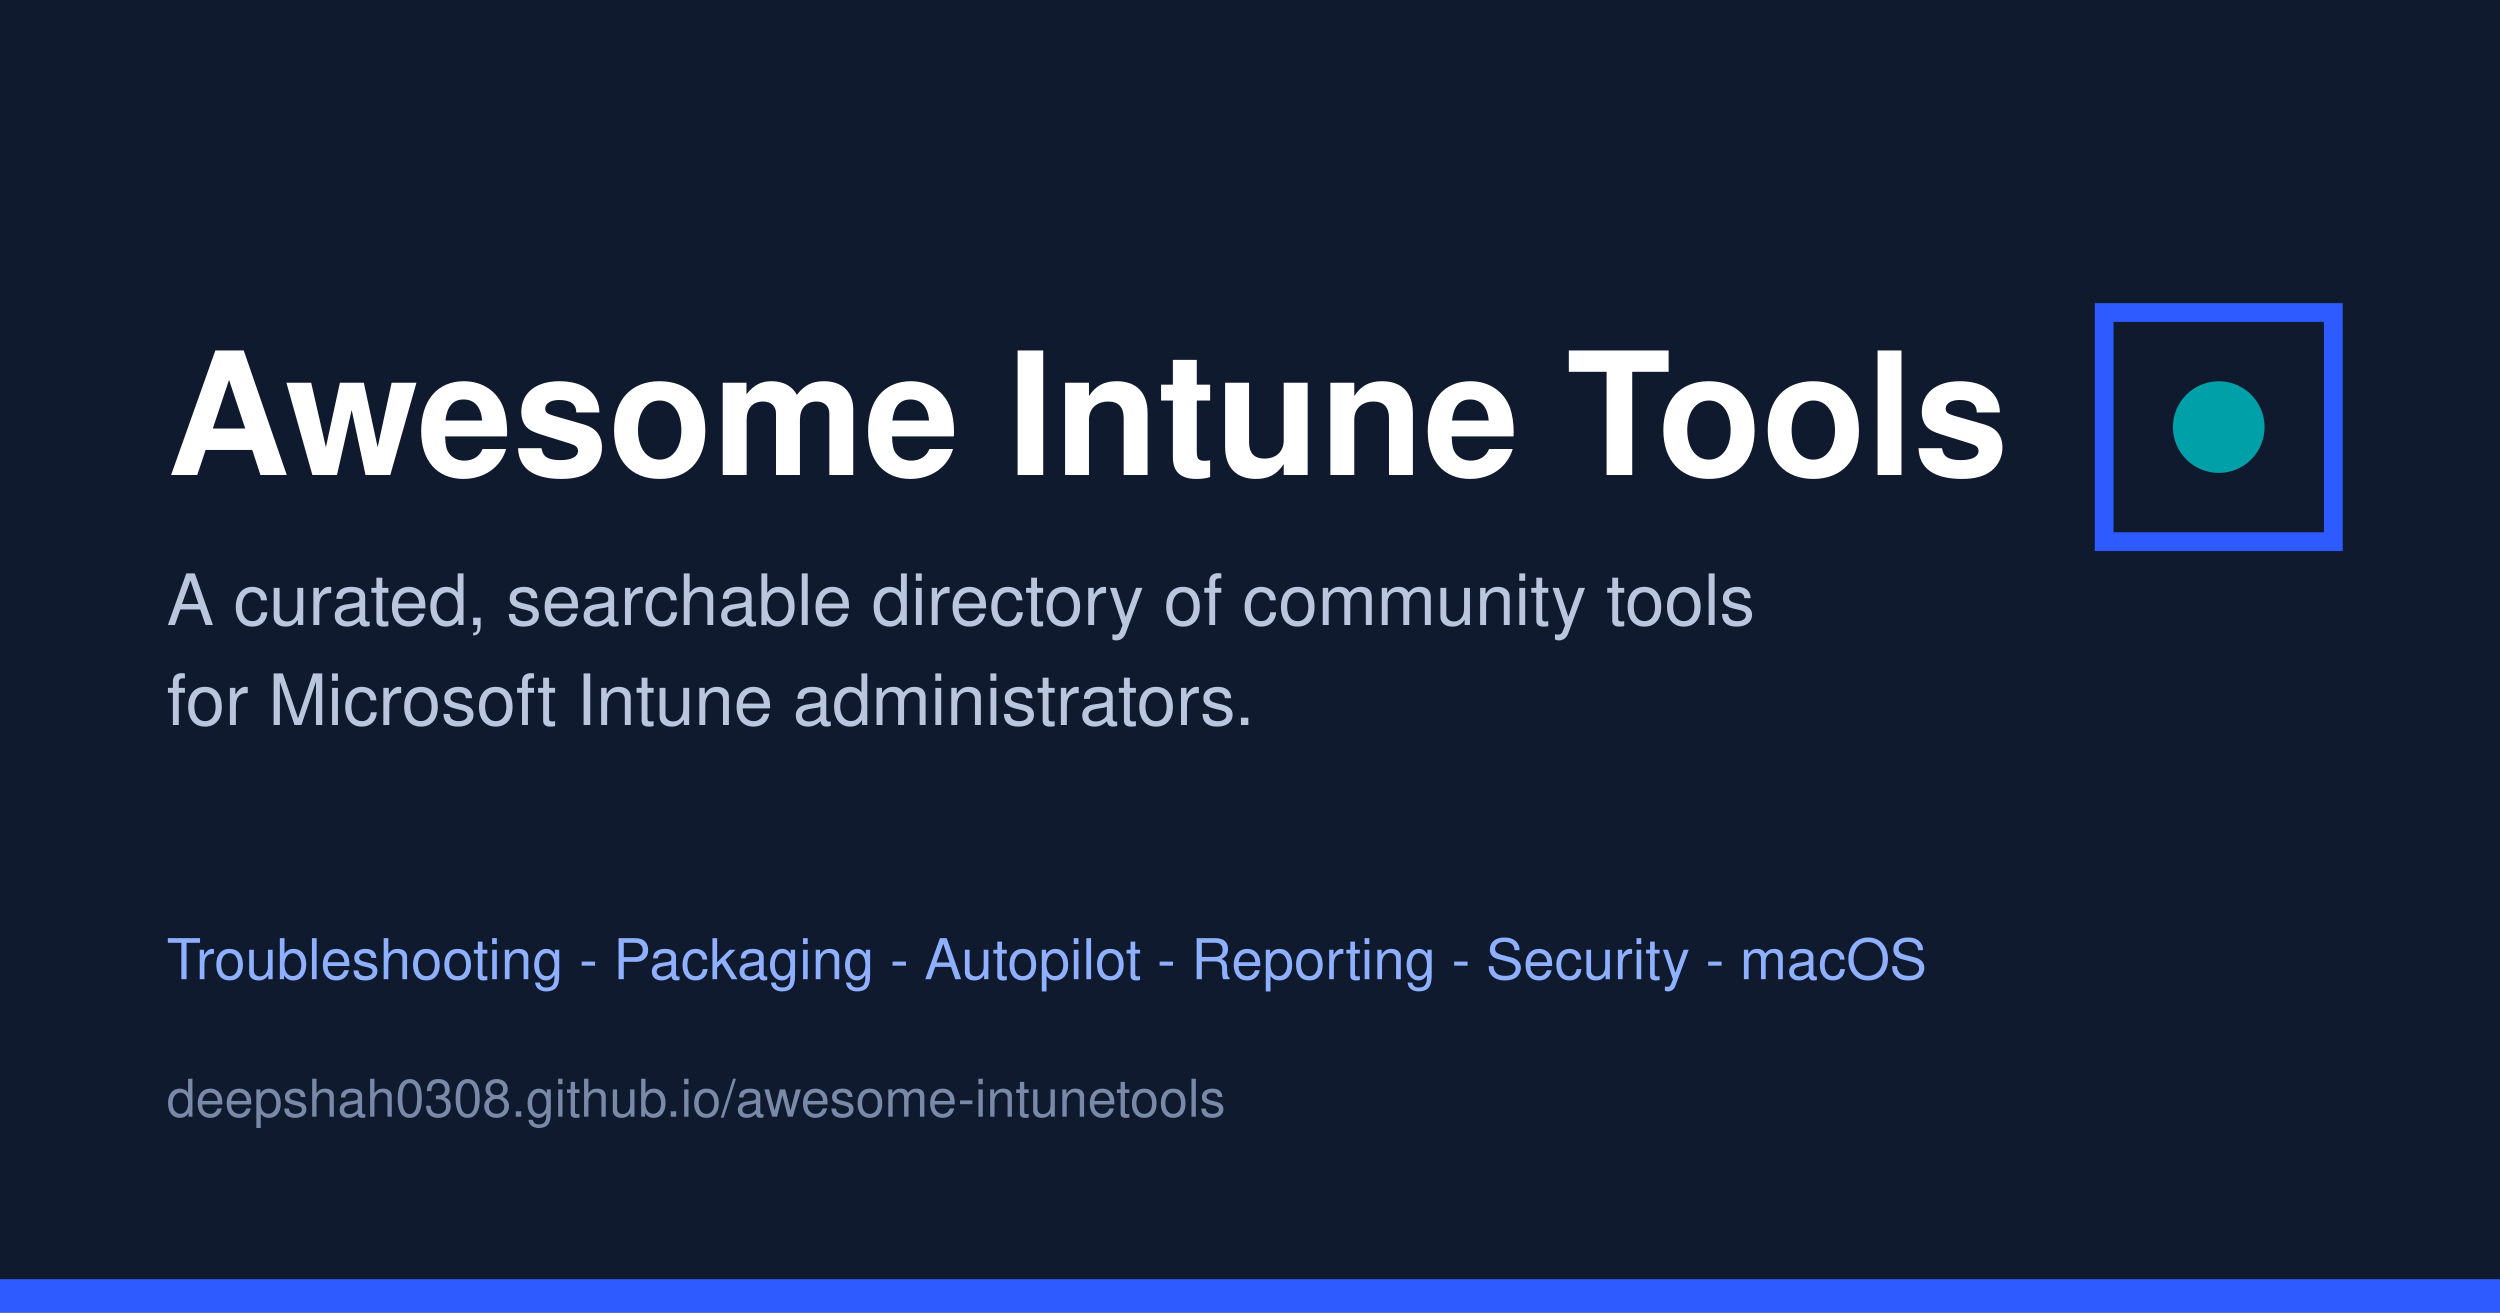
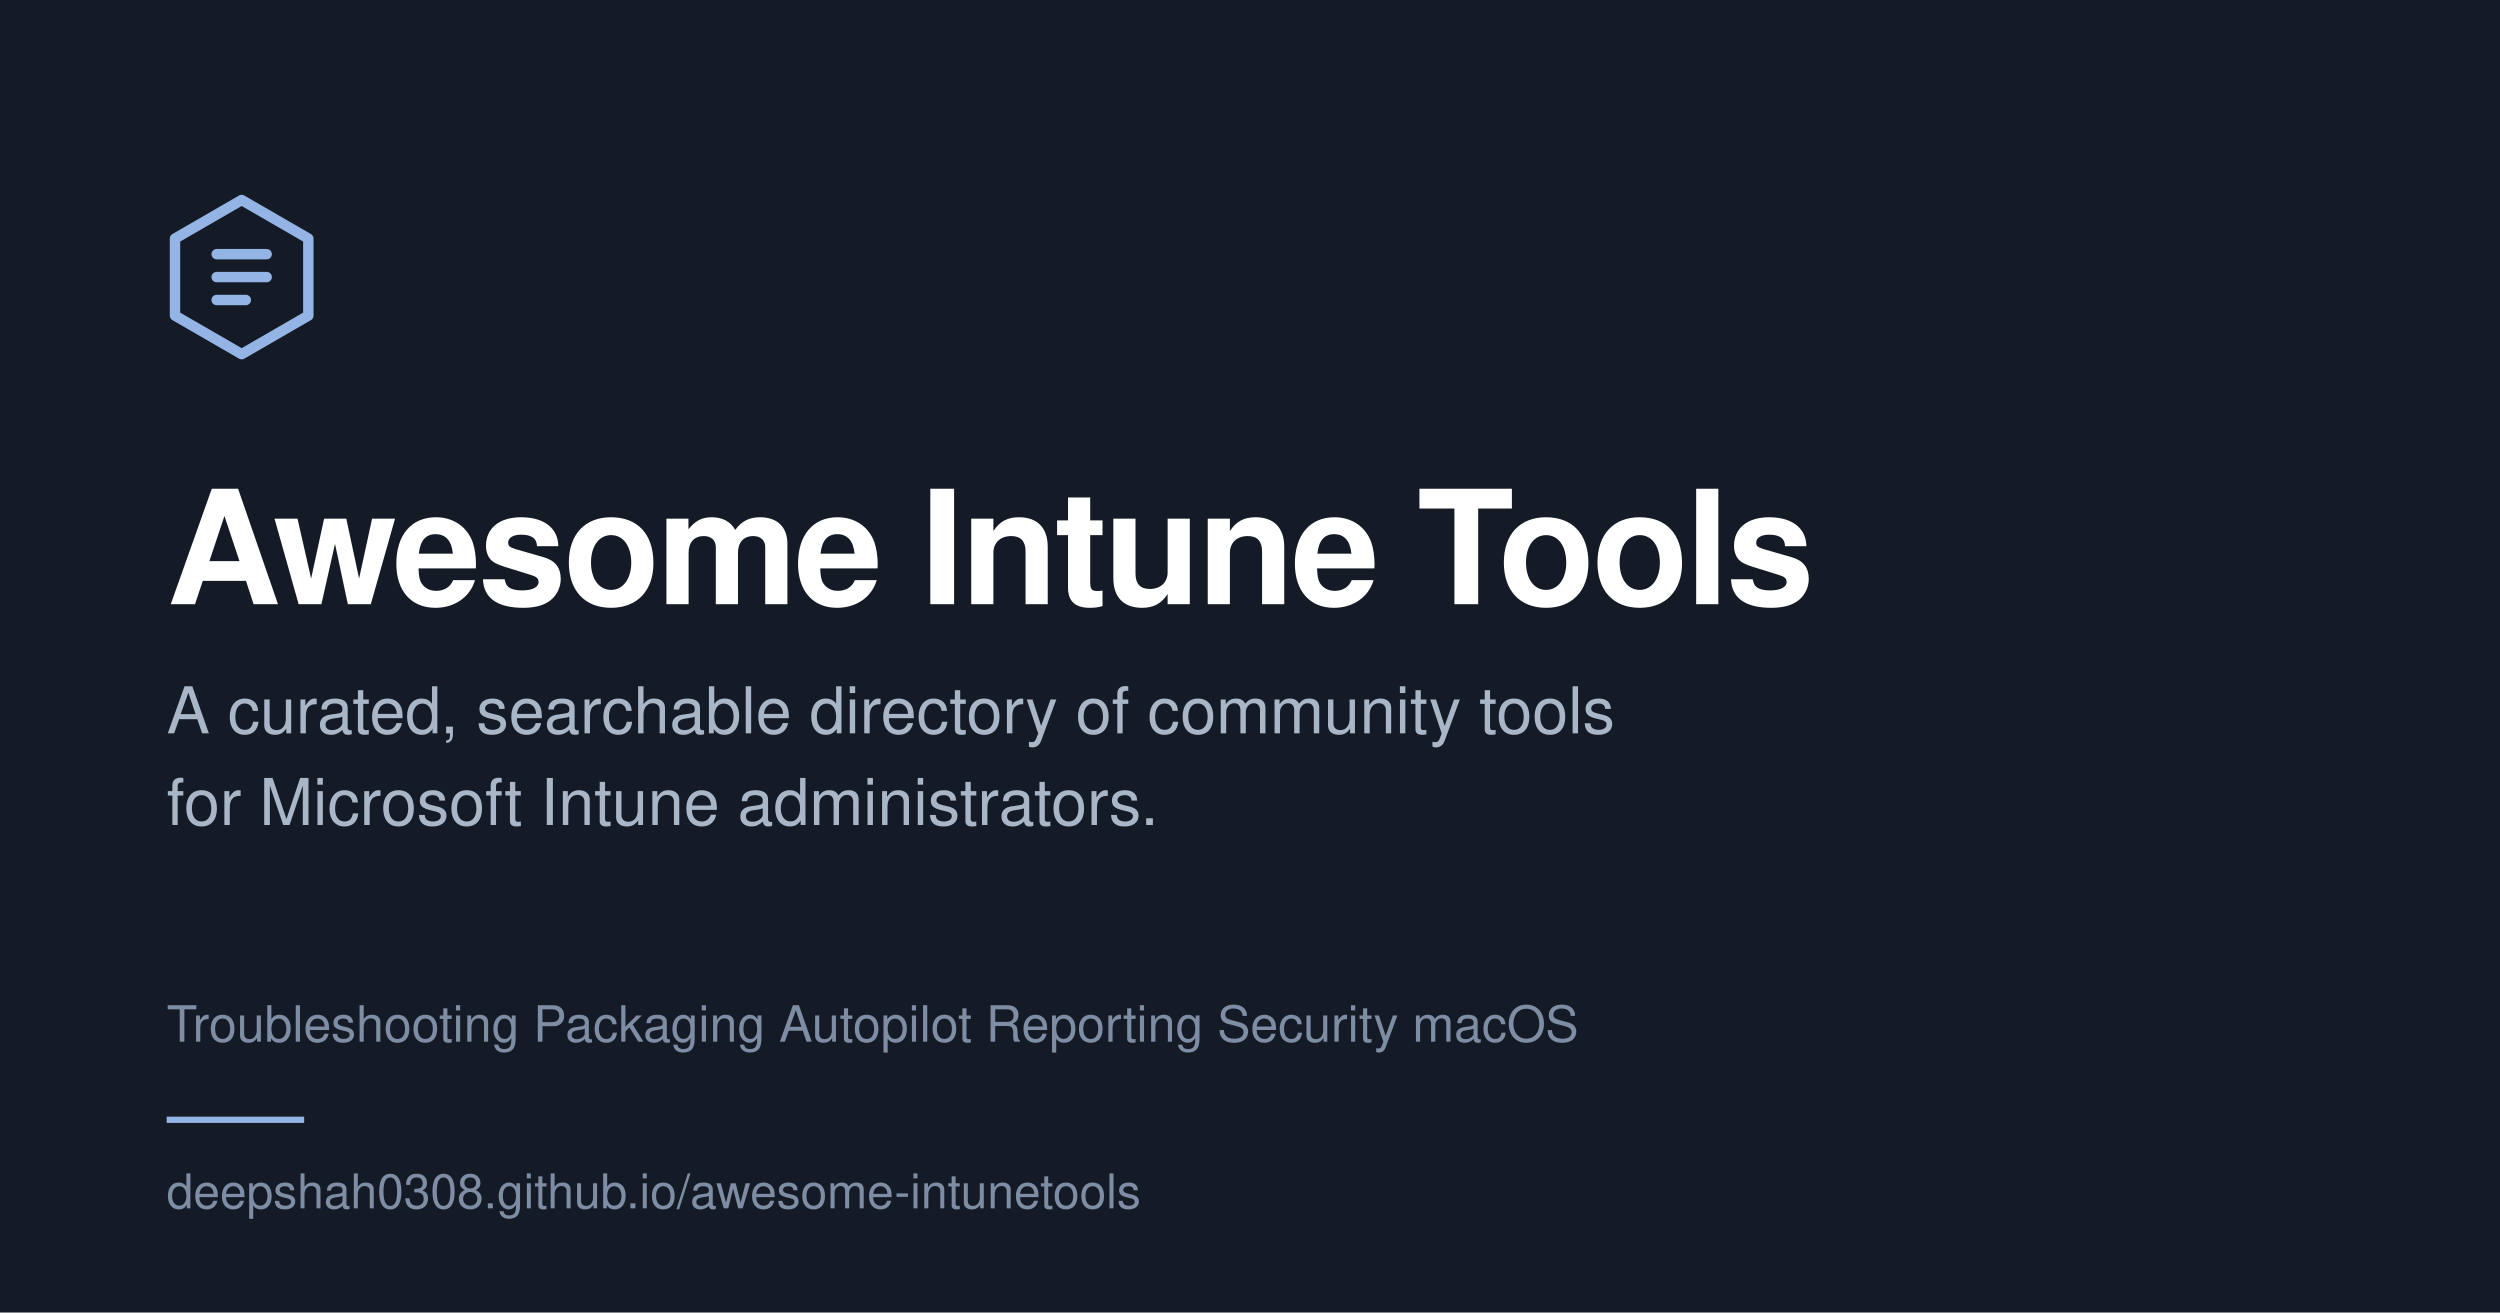
<svg xmlns="http://www.w3.org/2000/svg" width="1200" height="630" viewBox="0 0 1200 630">
-   <rect width="1200" height="630" fill="#101A2E" />
-   <rect y="614" width="1200" height="16" fill="#2D5BFF" />
+   <rect width="1200" height="630" fill="#141B26" />
+   <g transform="translate(80,92)" fill="none" stroke="#93B4E4" stroke-width="5" stroke-linejoin="round" stroke-linecap="round">
+     <path d="M36 4 68 22.5v37L36 78 4 59.5v-37z" />
+     <path d="M24 30h24M24 41h24M24 52h14" />
+   </g>
  <g font-family="Space Grotesk, Helvetica, Arial, sans-serif" fill="#FFFFFF">
-     <text x="80" y="228" font-size="82" font-weight="700">Awesome Intune Tools</text>
+     <text x="80" y="290" font-size="76" font-weight="600" letter-spacing="-1.5">Awesome Intune Tools</text>
  </g>
  <g font-family="IBM Plex Sans, Helvetica, Arial, sans-serif">
-     <text x="80" y="300" font-size="34" fill="#B9C6DE">A curated, searchable directory of community tools</text>
-     <text x="80" y="348" font-size="34" fill="#B9C6DE">for Microsoft Intune administrators.</text>
-     <text x="80" y="470" font-size="27" fill="#8FB0FF">Troubleshooting - Packaging - Autopilot - Reporting - Security - macOS</text>
-     <text x="80" y="536" font-size="25" fill="#7A89A8">deepshah0308.github.io/awesome-intunetools</text>
+     <text x="80" y="352" font-size="31" fill="#A9B6C8">A curated, searchable directory of community tools</text>
+     <text x="80" y="396" font-size="31" fill="#A9B6C8">for Microsoft Intune administrators.</text>
+     <text x="80" y="500" font-size="24" fill="#7E8DA3">Troubleshooting   Packaging   Autopilot   Reporting   Security   macOS</text>
  </g>
-   <rect x="1010" y="150" width="110" height="110" fill="none" stroke="#2D5BFF" stroke-width="9" />
-   <circle cx="1065" cy="205" r="22" fill="#00A0A8" />
+   <rect x="80" y="536" width="66" height="3" fill="#93B4E4" />
+   <g font-family="IBM Plex Sans, Helvetica, Arial, sans-serif">
+     <text x="80" y="580" font-size="23" fill="#7E8DA3">deepshah0308.github.io/awesome-intunetools</text>
+   </g>
</svg>
